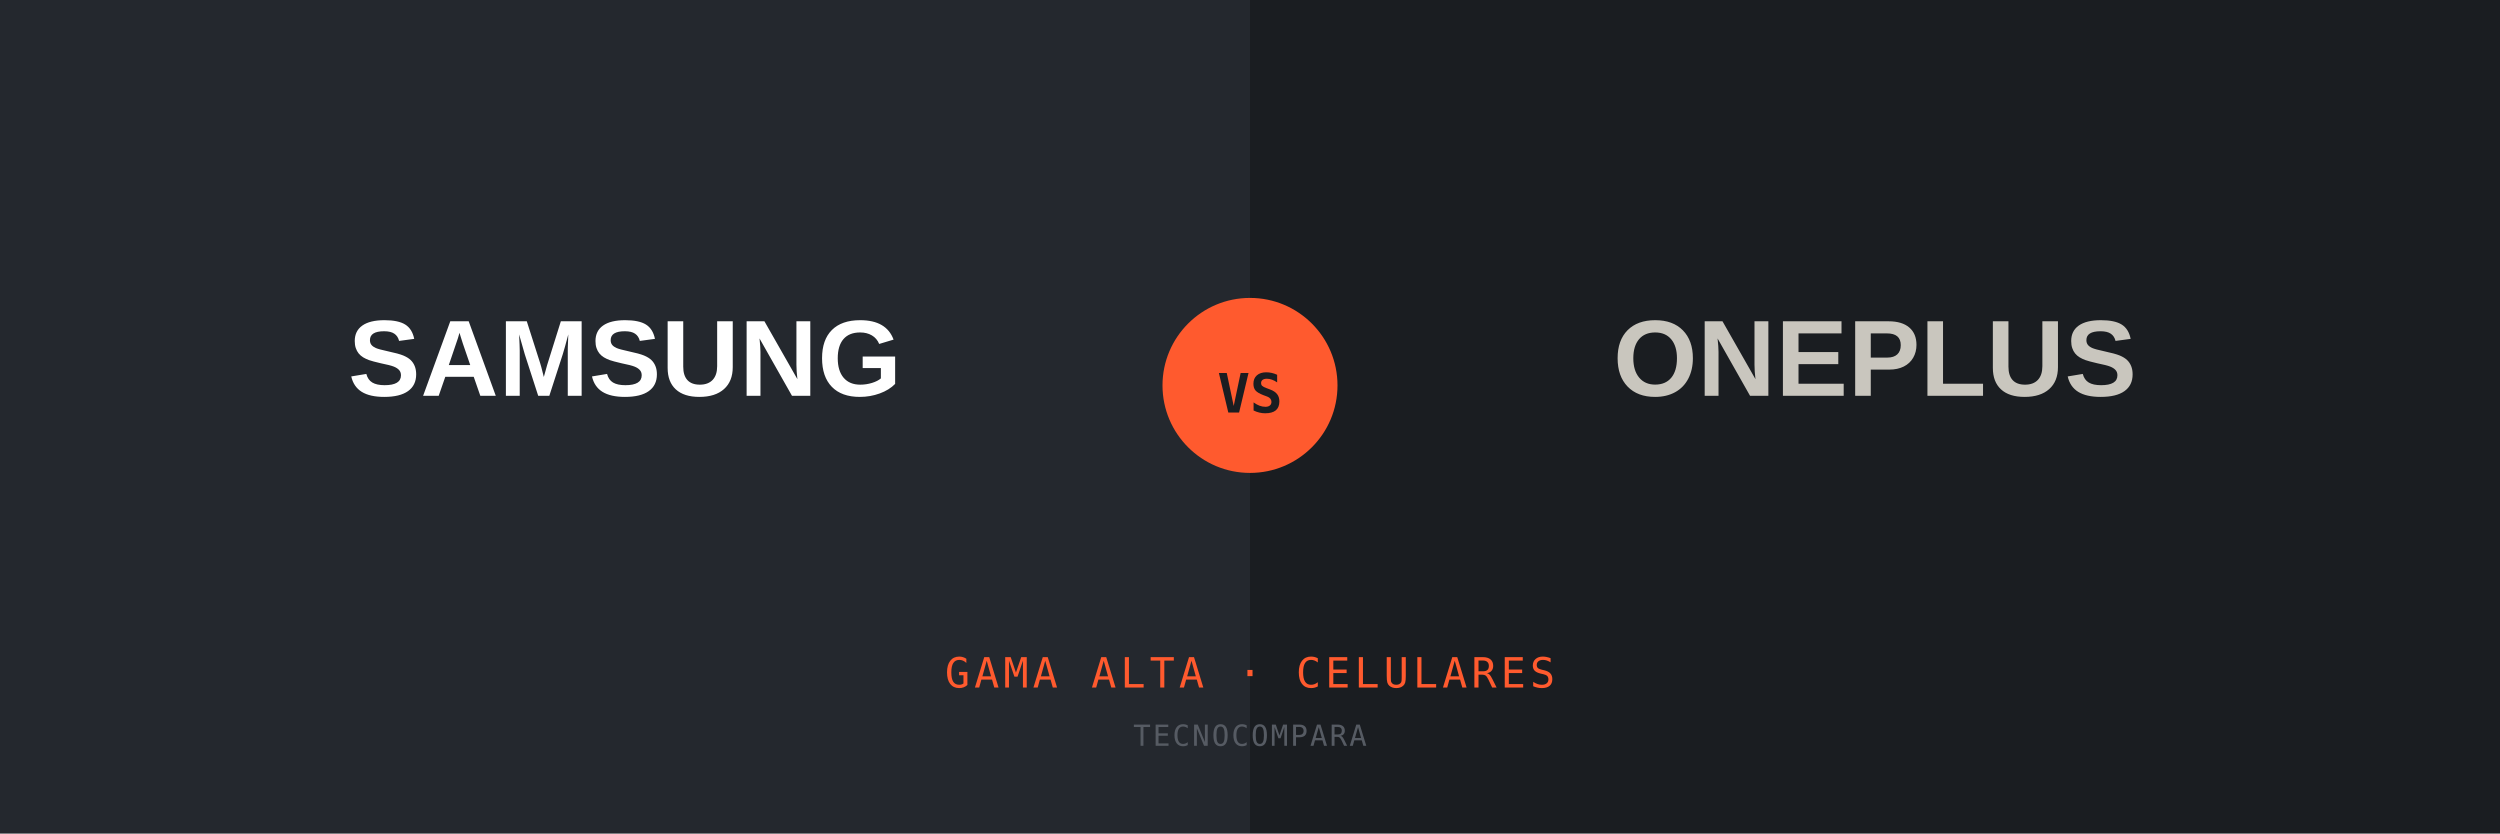
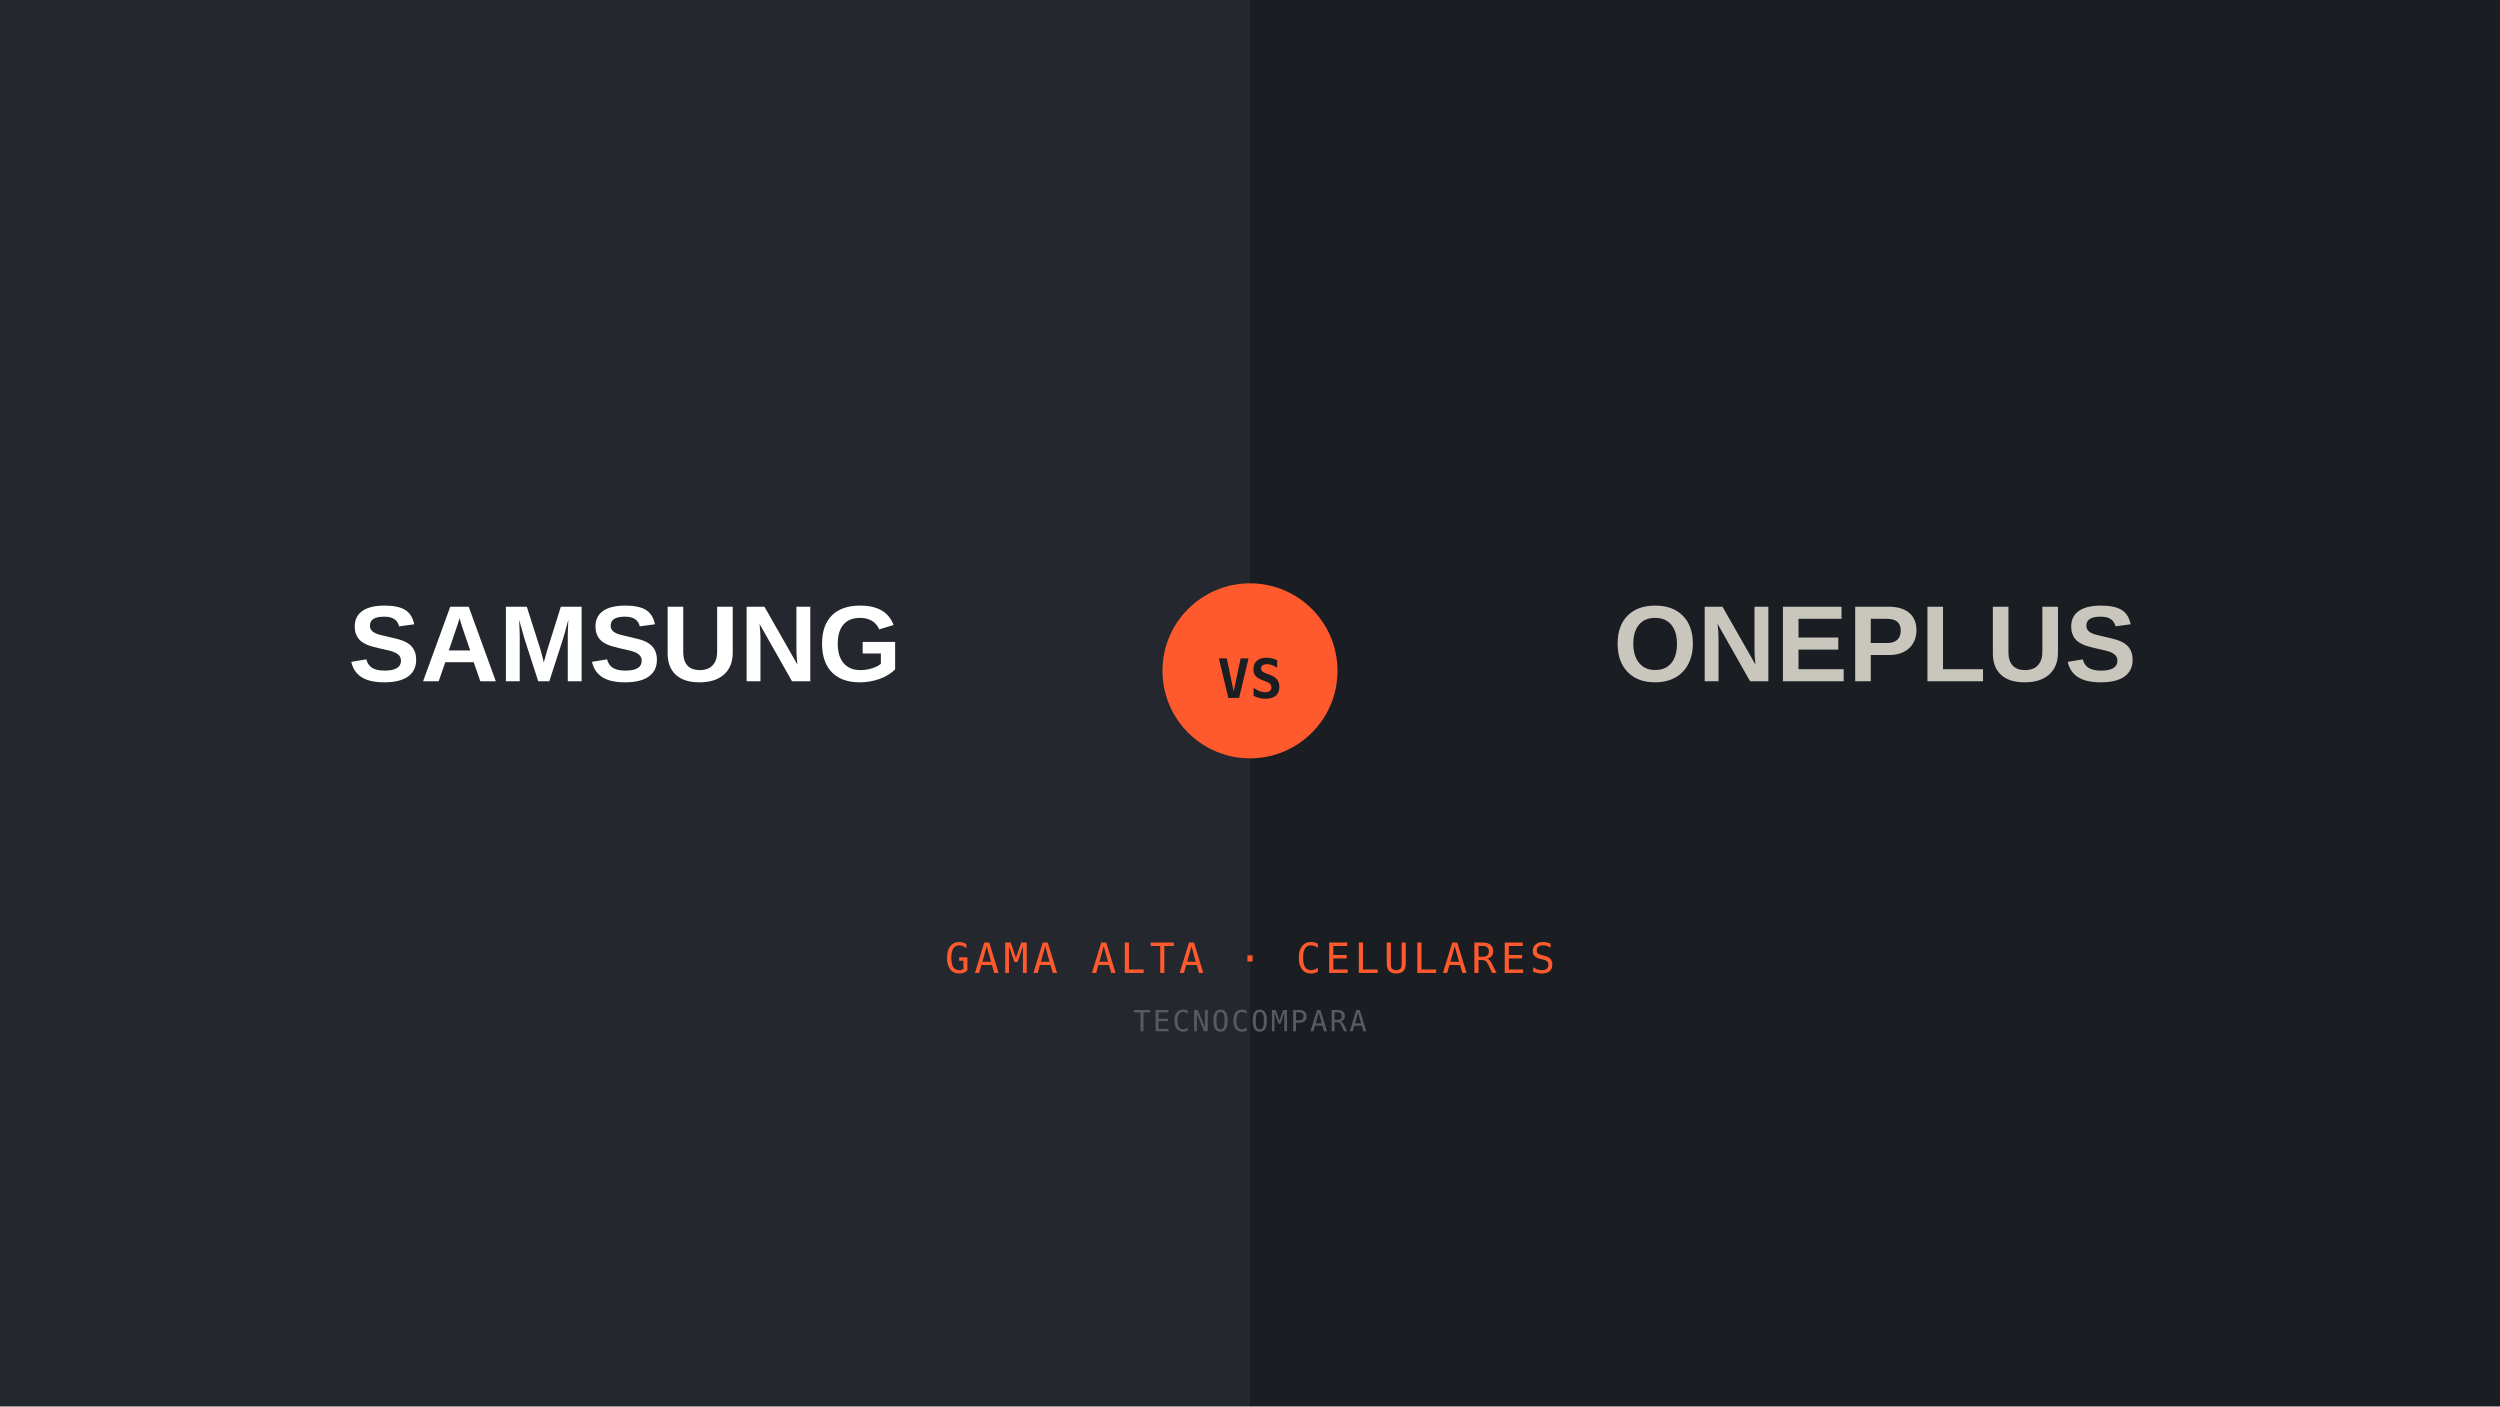
- <svg xmlns="http://www.w3.org/2000/svg" viewBox="0 0 1200 400">
-   <rect width="1200" height="400" fill="#1A1D21" />
-   <rect x="0" y="0" width="600" height="400" fill="#24282E" />
-   <rect x="600" y="0" width="600" height="400" fill="#1A1D21" />
-   <text x="300" y="190" font-family="'Space Grotesk', Arial, sans-serif" font-size="52" font-weight="700" fill="#FFFFFF" text-anchor="middle">SAMSUNG</text>
-   <text x="900" y="190" font-family="'Space Grotesk', Arial, sans-serif" font-size="52" font-weight="700" fill="#C9C6BE" text-anchor="middle">ONEPLUS</text>
-   <circle cx="600" cy="185" r="42" fill="#FF5A2E" />
-   <text x="600" y="198" font-family="'JetBrains Mono', monospace" font-size="26" font-weight="600" fill="#1A1D21" text-anchor="middle">VS</text>
-   <text x="600" y="330" font-family="'JetBrains Mono', monospace" font-size="20" letter-spacing="2" fill="#FF5A2E" text-anchor="middle">GAMA ALTA · CELULARES</text>
-   <text x="600" y="358" font-family="'JetBrains Mono', monospace" font-size="14" letter-spacing="1" fill="#565B63" text-anchor="middle">TECNOCOMPARA</text>
+ <svg xmlns="http://www.w3.org/2000/svg" viewBox="0 0 1200 675">
+   <rect width="1200" height="675" fill="#1A1D21" />
+   <rect x="0" y="0" width="600" height="675" fill="#24282E" />
+   <rect x="600" y="0" width="600" height="675" fill="#1A1D21" />
+   <text x="300" y="327" font-family="'Space Grotesk', Arial, sans-serif" font-size="52" font-weight="700" fill="#FFFFFF" text-anchor="middle">SAMSUNG</text>
+   <text x="900" y="327" font-family="'Space Grotesk', Arial, sans-serif" font-size="52" font-weight="700" fill="#C9C6BE" text-anchor="middle">ONEPLUS</text>
+   <circle cx="600" cy="322" r="42" fill="#FF5A2E" />
+   <text x="600" y="335" font-family="'JetBrains Mono', monospace" font-size="26" font-weight="600" fill="#1A1D21" text-anchor="middle">VS</text>
+   <text x="600" y="467" font-family="'JetBrains Mono', monospace" font-size="20" letter-spacing="2" fill="#FF5A2E" text-anchor="middle">GAMA ALTA · CELULARES</text>
+   <text x="600" y="495" font-family="'JetBrains Mono', monospace" font-size="14" letter-spacing="1" fill="#565B63" text-anchor="middle">TECNOCOMPARA</text>
</svg>
